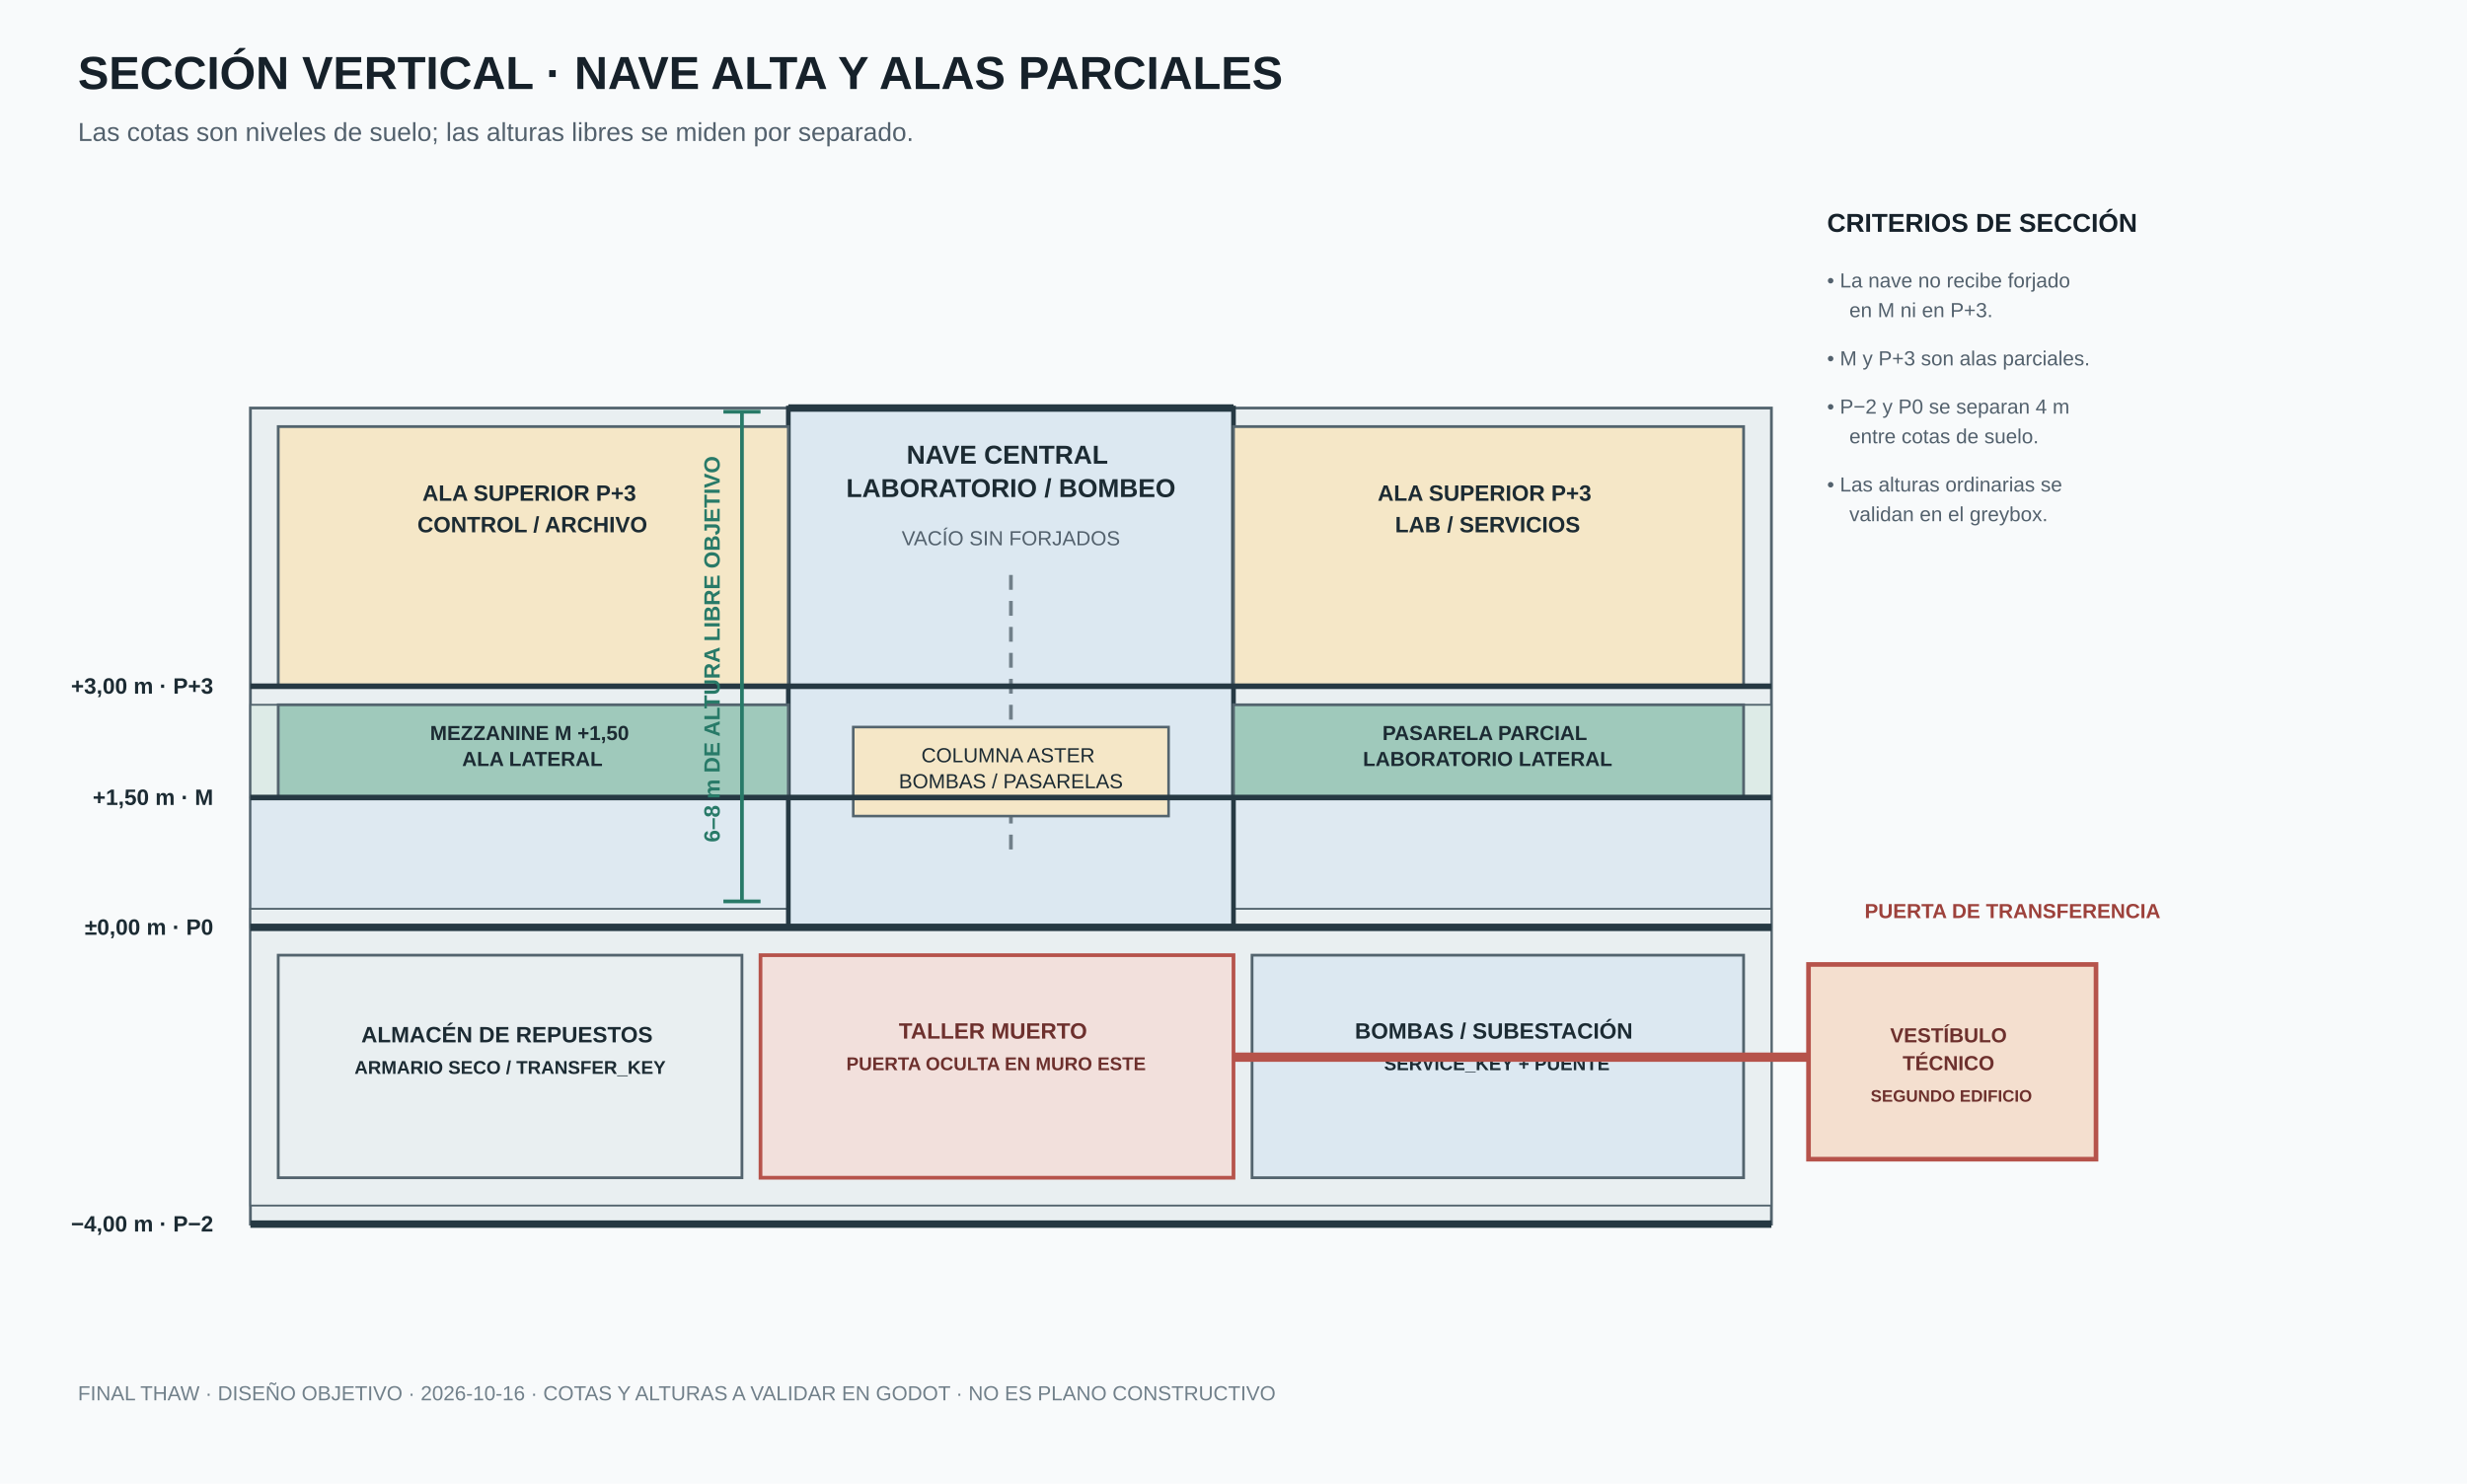
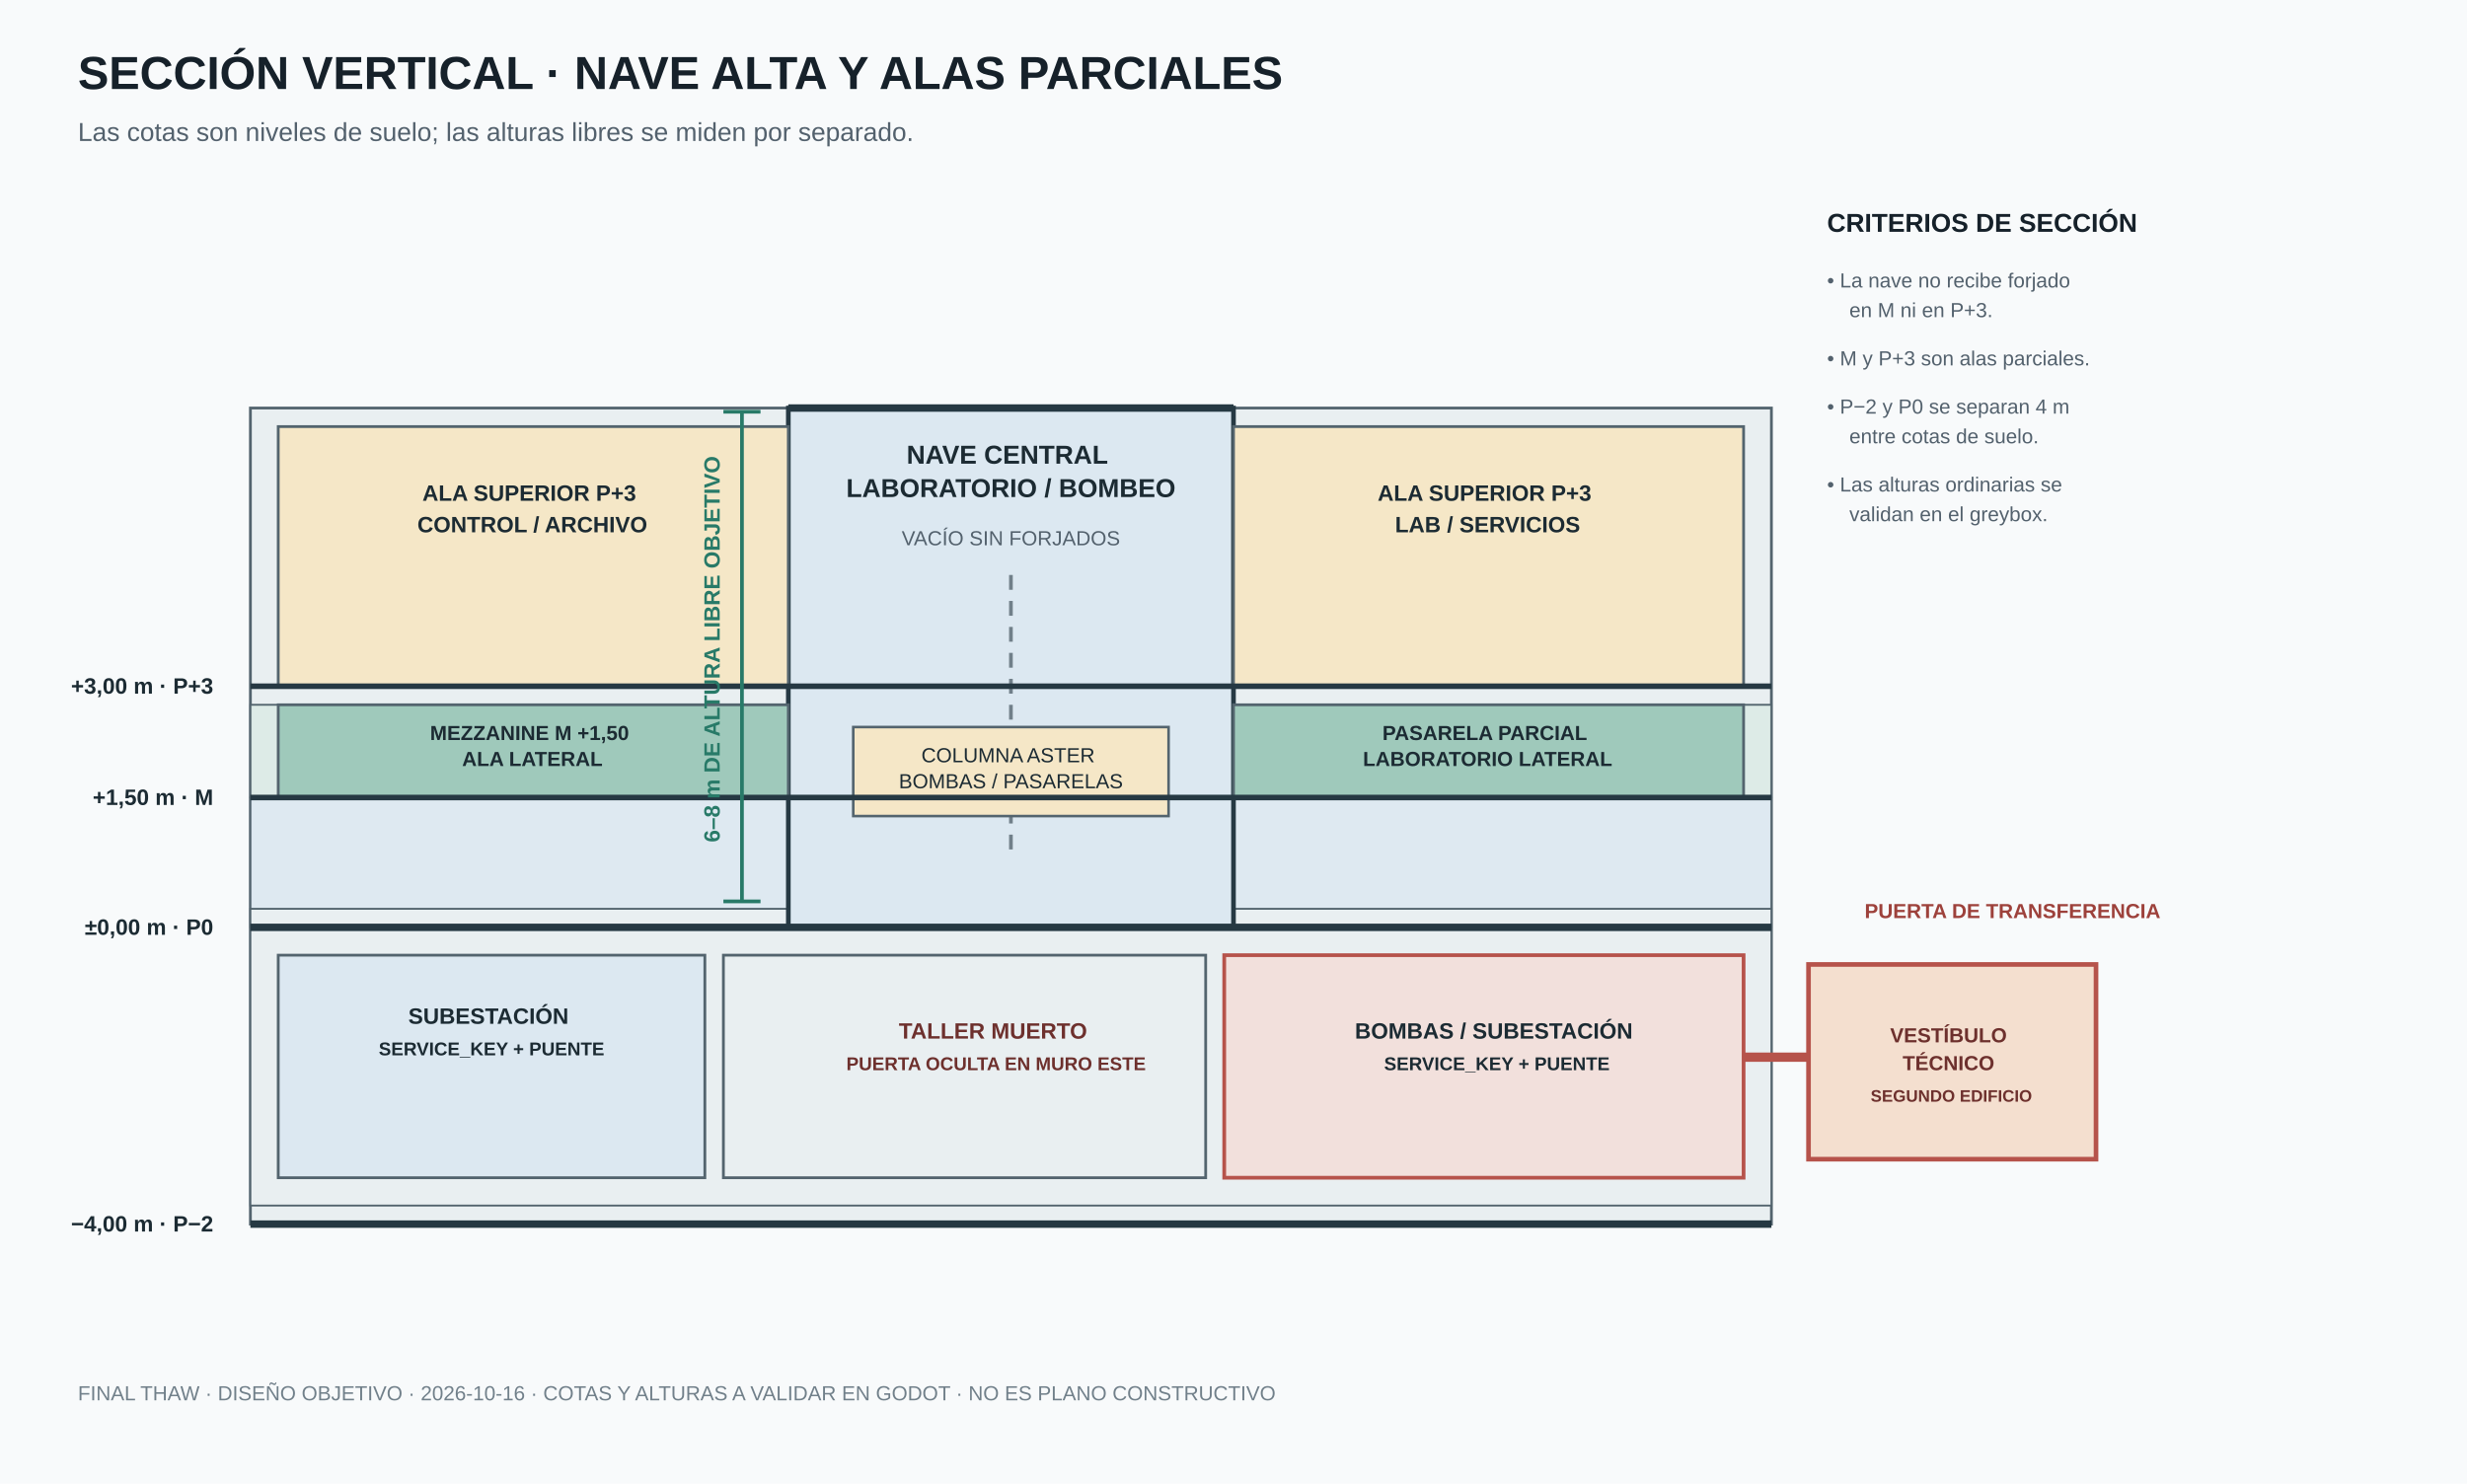
<svg xmlns="http://www.w3.org/2000/svg" viewBox="0 0 1330 800" role="img" aria-label="Sección vertical conceptual: nave central alta, mezzanine y ala superior parciales, y puerta de transferencia en P−2">
  <rect width="1330" height="800" fill="#f8fafb" />
  <text x="42" y="48" font-family="Arial,sans-serif" font-size="25" font-weight="700" fill="#16212a">SECCIÓN VERTICAL · NAVE ALTA Y ALAS PARCIALES</text>
  <text x="42" y="76" font-family="Arial,sans-serif" font-size="14" fill="#53616d">Las cotas son niveles de suelo; las alturas libres se miden por separado.</text>
  <rect x="135" y="220" width="820" height="440" fill="#e9eff1" stroke="#53646e" stroke-width="1.5" />
  <rect x="135" y="380" width="820" height="50" fill="#d9e9e4" fill-opacity=".8" stroke="#53646e" stroke-width="1" />
  <rect x="135" y="430" width="820" height="70" fill="#dce8f1" fill-opacity=".85" stroke="#53646e" stroke-width="1" />
  <rect x="135" y="490" width="820" height="160" fill="#e9eff1" stroke="#53646e" stroke-width="1" />
  <rect x="425" y="220" width="240" height="280" fill="#dce8f1" stroke="#263943" stroke-width="2.5" />
  <line x1="425" y1="220" x2="665" y2="220" stroke="#263943" stroke-width="4" />
  <text x="545" y="250" text-anchor="middle" font-family="Arial,sans-serif" font-size="14" font-weight="700" fill="#1c2b33">
    <tspan x="545">NAVE CENTRAL</tspan>
    <tspan x="545" dy="18">LABORATORIO / BOMBEO</tspan>
  </text>
  <text x="545" y="294" text-anchor="middle" font-family="Arial,sans-serif" font-size="11" fill="#53616d">VACÍO SIN FORJADOS</text>
  <line x1="545" y1="310" x2="545" y2="462" stroke="#71808a" stroke-width="2" stroke-dasharray="8 6" />
  <rect x="460" y="392" width="170" height="48" fill="#f5e7c7" stroke="#53646e" stroke-width="1.4" />
  <text x="545" y="411" text-anchor="middle" font-family="Arial,sans-serif" font-size="11" fill="#1c2b33">
    <tspan x="545">COLUMNA ASTER</tspan>
    <tspan x="545" dy="14">BOMBAS / PASARELAS</tspan>
  </text>
  <rect x="150" y="230" width="275" height="140" fill="#f5e7c7" stroke="#53646e" stroke-width="1.5" />
  <rect x="665" y="230" width="275" height="140" fill="#f5e7c7" stroke="#53646e" stroke-width="1.5" />
  <text x="287" y="270" text-anchor="middle" font-family="Arial,sans-serif" font-size="12" font-weight="700" fill="#1c2b33">
    <tspan x="287">ALA SUPERIOR P+3</tspan>
    <tspan x="287" dy="17">CONTROL / ARCHIVO</tspan>
  </text>
  <text x="802" y="270" text-anchor="middle" font-family="Arial,sans-serif" font-size="12" font-weight="700" fill="#1c2b33">
    <tspan x="802">ALA SUPERIOR P+3</tspan>
    <tspan x="802" dy="17">LAB / SERVICIOS</tspan>
  </text>
  <rect x="150" y="380" width="275" height="50" fill="#9fc9bb" stroke="#53646e" stroke-width="1.5" />
  <rect x="665" y="380" width="275" height="50" fill="#9fc9bb" stroke="#53646e" stroke-width="1.5" />
  <text x="287" y="399" text-anchor="middle" font-family="Arial,sans-serif" font-size="11" font-weight="700" fill="#1c2b33">
    <tspan x="287">MEZZANINE M +1,50</tspan>
    <tspan x="287" dy="14">ALA LATERAL</tspan>
  </text>
  <text x="802" y="399" text-anchor="middle" font-family="Arial,sans-serif" font-size="11" font-weight="700" fill="#1c2b33">
    <tspan x="802">PASARELA PARCIAL</tspan>
    <tspan x="802" dy="14">LABORATORIO LATERAL</tspan>
  </text>
  <line x1="135" y1="370" x2="955" y2="370" stroke="#263943" stroke-width="3" />
  <text x="115" y="374" text-anchor="end" font-family="Arial,sans-serif" font-size="12" font-weight="700" fill="#1c2b33">+3,00 m · P+3</text>
  <line x1="135" y1="430" x2="955" y2="430" stroke="#263943" stroke-width="3" />
  <text x="115" y="434" text-anchor="end" font-family="Arial,sans-serif" font-size="12" font-weight="700" fill="#1c2b33">+1,50 m · M</text>
  <line x1="135" y1="500" x2="955" y2="500" stroke="#263943" stroke-width="4" />
  <text x="115" y="504" text-anchor="end" font-family="Arial,sans-serif" font-size="12" font-weight="700" fill="#1c2b33">±0,00 m · P0</text>
  <line x1="135" y1="660" x2="955" y2="660" stroke="#263943" stroke-width="4" />
  <text x="115" y="664" text-anchor="end" font-family="Arial,sans-serif" font-size="12" font-weight="700" fill="#1c2b33">−4,00 m · P−2</text>
  <line x1="400" y1="222" x2="400" y2="486" stroke="#287a68" stroke-width="2" />
  <line x1="390" y1="222" x2="410" y2="222" stroke="#287a68" stroke-width="2" />
  <line x1="390" y1="486" x2="410" y2="486" stroke="#287a68" stroke-width="2" />
  <text x="388" y="350" transform="rotate(-90 388 350)" text-anchor="middle" font-family="Arial,sans-serif" font-size="12" font-weight="700" fill="#287a68">6–8 m DE ALTURA LIBRE OBJETIVO</text>
-   <rect x="150" y="515" width="250" height="120" fill="#e9eff1" stroke="#53646e" stroke-width="1.5" />
-   <text x="275" y="562" text-anchor="middle" font-family="Arial,sans-serif" font-size="12" font-weight="700" fill="#1c2b33">
-     <tspan x="275">ALMACÉN DE REPUESTOS</tspan>
-     <tspan x="275" dy="17" font-size="10">ARMARIO SECO / TRANSFER_KEY</tspan>
+   <rect x="150" y="515" width="230" height="120" fill="#dce8f1" stroke="#53646e" stroke-width="1.5" />
+   <text x="265" y="552" text-anchor="middle" font-family="Arial,sans-serif" font-size="12" font-weight="700" fill="#1c2b33">
+     <tspan x="265">SUBESTACIÓN</tspan>
+     <tspan x="265" dy="17" font-size="10">SERVICE_KEY + PUENTE</tspan>
  </text>
-   <rect x="410" y="515" width="255" height="120" fill="#f2e0dc" stroke="#b6534b" stroke-width="2" />
+   <rect x="390" y="515" width="260" height="120" fill="#e9eff1" stroke="#53646e" stroke-width="1.5" />
  <text x="537" y="560" text-anchor="middle" font-family="Arial,sans-serif" font-size="12" font-weight="700" fill="#6d302d">
    <tspan x="537">TALLER MUERTO</tspan>
    <tspan x="537" dy="17" font-size="10">PUERTA OCULTA EN MURO ESTE</tspan>
  </text>
-   <rect x="675" y="515" width="265" height="120" fill="#dce8f1" stroke="#53646e" stroke-width="1.5" />
+   <rect x="660" y="515" width="280" height="120" fill="#f2e0dc" stroke="#b6534b" stroke-width="2" />
  <text x="807" y="560" text-anchor="middle" font-family="Arial,sans-serif" font-size="12" font-weight="700" fill="#1c2b33">
    <tspan x="807">BOMBAS / SUBESTACIÓN</tspan>
    <tspan x="807" dy="17" font-size="10">SERVICE_KEY + PUENTE</tspan>
  </text>
-   <path d="M665 570 H975" stroke="#b6534b" stroke-width="5" />
+   <path d="M940 570 H975" stroke="#b6534b" stroke-width="5" />
  <rect x="975" y="520" width="155" height="105" fill="#f4dfcf" stroke="#b6534b" stroke-width="2.5" />
  <text x="1052" y="562" text-anchor="middle" font-family="Arial,sans-serif" font-size="11" font-weight="700" fill="#6d302d">
    <tspan x="1052">VESTÍBULO</tspan>
    <tspan x="1052" dy="15">TÉCNICO</tspan>
    <tspan x="1052" dy="17" font-size="9">SEGUNDO EDIFICIO</tspan>
  </text>
  <text x="1085" y="495" text-anchor="middle" font-family="Arial,sans-serif" font-size="11" font-weight="700" fill="#9d413b">PUERTA DE TRANSFERENCIA</text>
  <text x="985" y="125" font-family="Arial,sans-serif" font-size="14" font-weight="700" fill="#16212a">CRITERIOS DE SECCIÓN</text>
  <text x="985" y="155" font-family="Arial,sans-serif" font-size="11" fill="#53616d">
    <tspan x="985">• La nave no recibe forjado</tspan>
    <tspan x="997" dy="16">en M ni en P+3.</tspan>
    <tspan x="985" dy="26">• M y P+3 son alas parciales.</tspan>
    <tspan x="985" dy="26">• P−2 y P0 se separan 4 m</tspan>
    <tspan x="997" dy="16">entre cotas de suelo.</tspan>
    <tspan x="985" dy="26">• Las alturas ordinarias se</tspan>
    <tspan x="997" dy="16">validan en el greybox.</tspan>
  </text>
  <text x="42" y="755" font-family="Arial,sans-serif" font-size="11" fill="#71808a">FINAL THAW · DISEÑO OBJETIVO · 2026-10-16 · COTAS Y ALTURAS A VALIDAR EN GODOT · NO ES PLANO CONSTRUCTIVO</text>
</svg>
